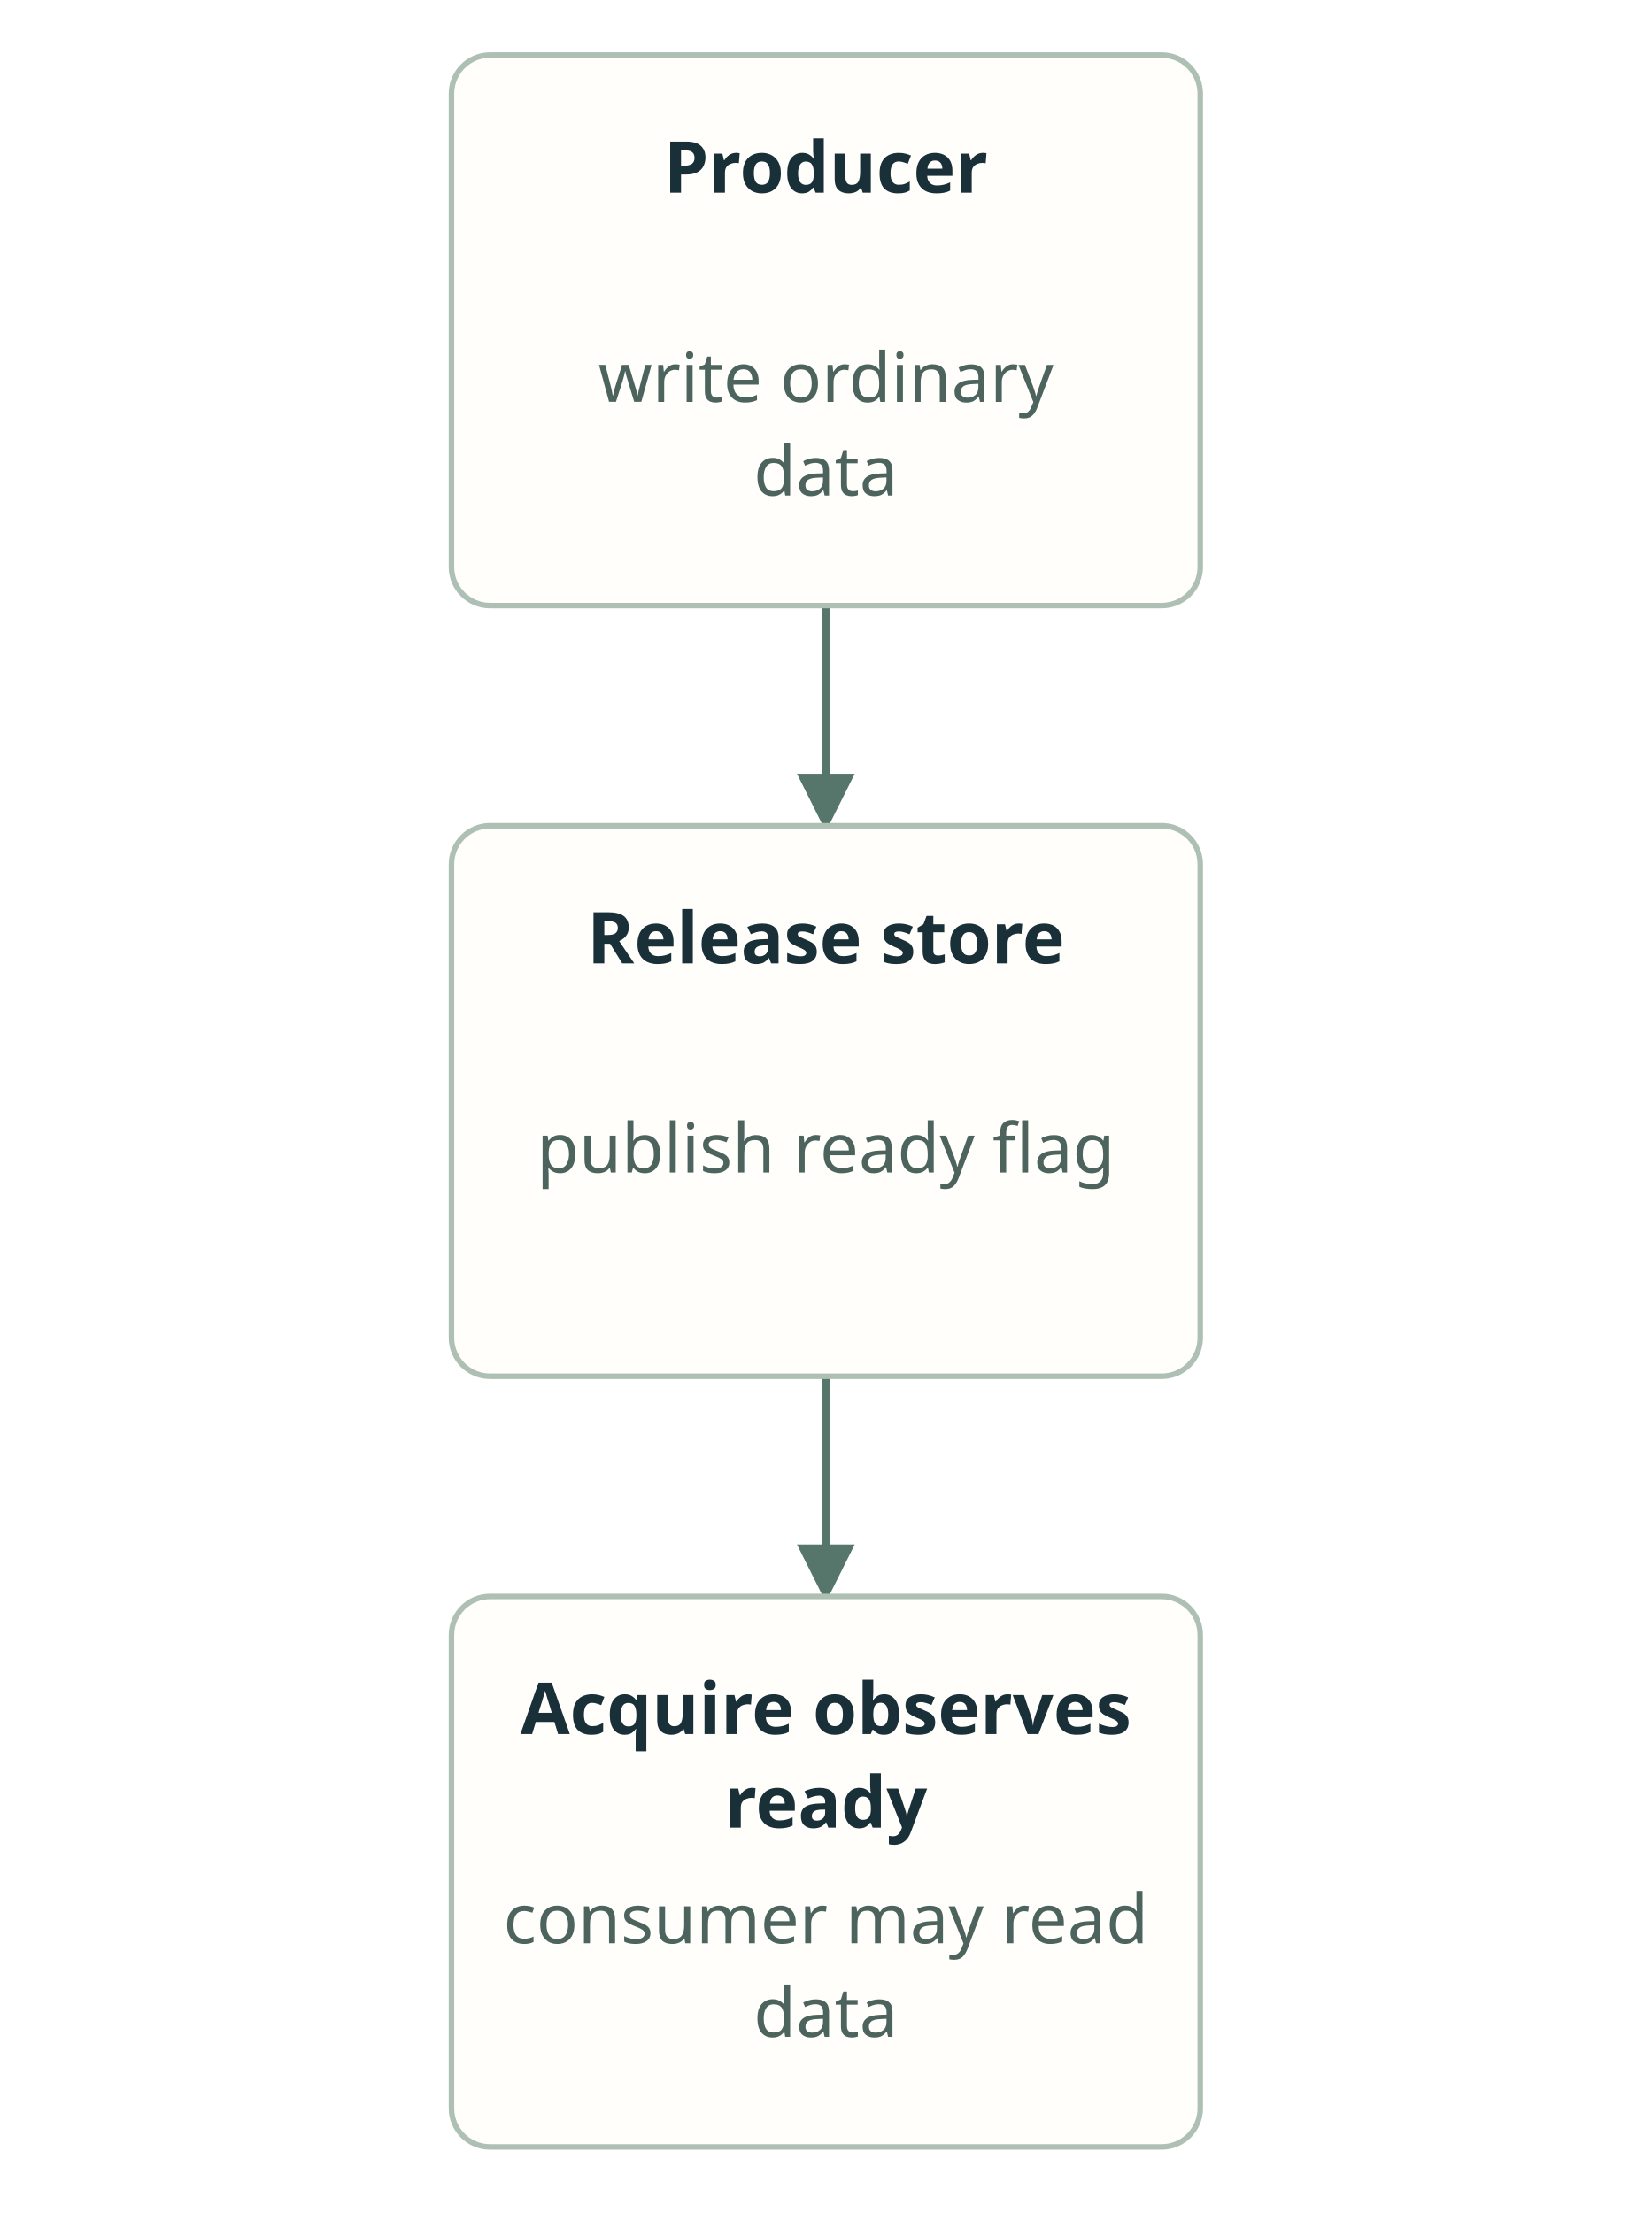
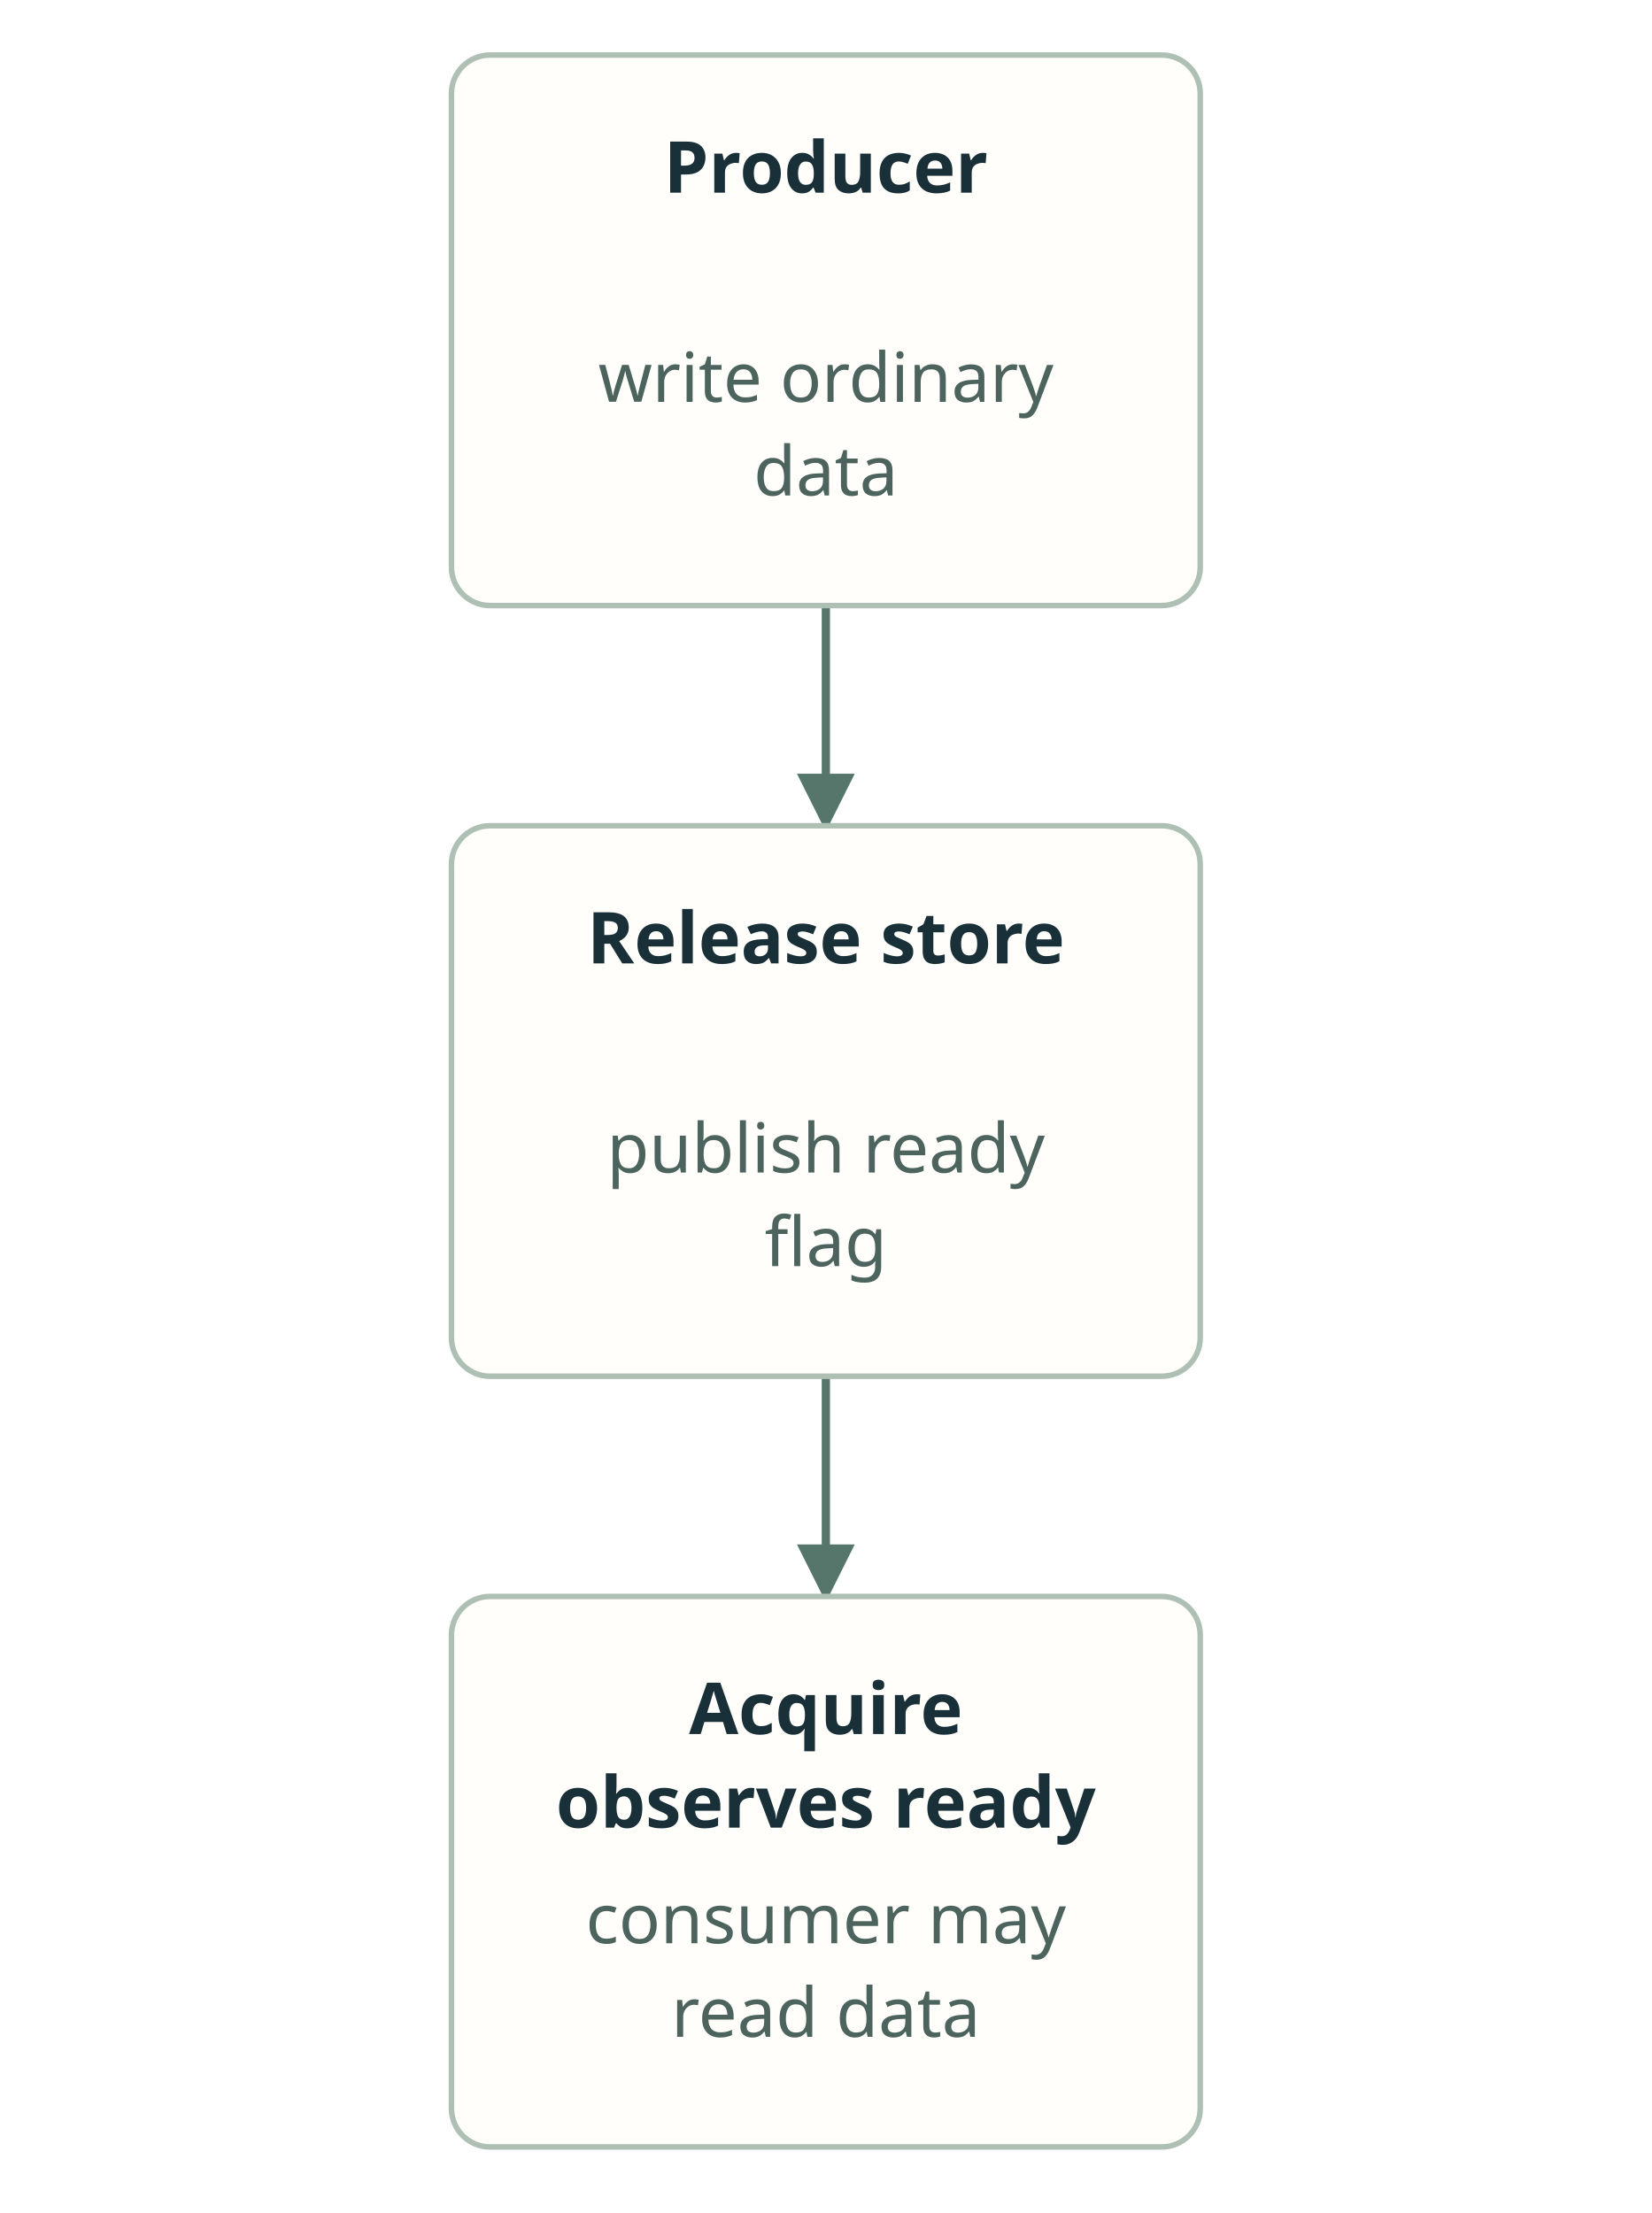
<svg xmlns="http://www.w3.org/2000/svg" class="concept-svg" viewBox="0 0 300 402" role="img" aria-labelledby="concept-release-acquire-data-title concept-release-acquire-data-desc">
  <defs>
    <marker id="concept-release-acquire-data-arrow" viewBox="0 0 10 10" refX="9" refY="5" markerWidth="7" markerHeight="7" orient="auto-start-reverse">
      <path d="M 0 0 L 10 5 L 0 10 z" fill="#56766c" />
    </marker>
  </defs>
  <path d="M 150 110 L 150 150" stroke="#56766c" stroke-width="1.5" marker-end="url(#concept-release-acquire-data-arrow)" fill="none" />
  <path d="M 150 250 L 150 290" stroke="#56766c" stroke-width="1.5" marker-end="url(#concept-release-acquire-data-arrow)" fill="none" />
  <g>
    <rect x="82" y="10" width="136" height="100" rx="7" fill="#fffefa" stroke="#aebfb4" />
    <text x="150" y="35" text-anchor="middle" fill="#193039" font-family="system-ui,sans-serif" font-size="13" font-weight="650">Producer</text>
    <text x="150" y="73" text-anchor="middle" fill="#4d645e" font-family="system-ui,sans-serif" font-size="12.5">write ordinary</text>
    <text x="150" y="90" text-anchor="middle" fill="#4d645e" font-family="system-ui,sans-serif" font-size="12.5">data</text>
  </g>
  <g>
    <rect x="82" y="150" width="136" height="100" rx="7" fill="#fffefa" stroke="#aebfb4" />
    <text x="150" y="175" text-anchor="middle" fill="#193039" font-family="system-ui,sans-serif" font-size="13" font-weight="650">Release store</text>
-     <text x="150" y="213" text-anchor="middle" fill="#4d645e" font-family="system-ui,sans-serif" font-size="12.5">publish ready flag</text>
+     <text x="150" y="213" text-anchor="middle" fill="#4d645e" font-family="system-ui,sans-serif" font-size="12.5">publish ready</text>
+     <text x="150" y="230" text-anchor="middle" fill="#4d645e" font-family="system-ui,sans-serif" font-size="12.5">flag</text>
  </g>
  <g>
    <rect x="82" y="290" width="136" height="100" rx="7" fill="#fffefa" stroke="#aebfb4" />
-     <text x="150" y="315" text-anchor="middle" fill="#193039" font-family="system-ui,sans-serif" font-size="13" font-weight="650">Acquire observes</text>
-     <text x="150" y="332" text-anchor="middle" fill="#193039" font-family="system-ui,sans-serif" font-size="13" font-weight="650">ready</text>
-     <text x="150" y="353" text-anchor="middle" fill="#4d645e" font-family="system-ui,sans-serif" font-size="12.5">consumer may read</text>
-     <text x="150" y="370" text-anchor="middle" fill="#4d645e" font-family="system-ui,sans-serif" font-size="12.5">data</text>
+     <text x="150" y="315" text-anchor="middle" fill="#193039" font-family="system-ui,sans-serif" font-size="13" font-weight="650">Acquire</text>
+     <text x="150" y="332" text-anchor="middle" fill="#193039" font-family="system-ui,sans-serif" font-size="13" font-weight="650">observes ready</text>
+     <text x="150" y="353" text-anchor="middle" fill="#4d645e" font-family="system-ui,sans-serif" font-size="12.5">consumer may</text>
+     <text x="150" y="370" text-anchor="middle" fill="#4d645e" font-family="system-ui,sans-serif" font-size="12.5">read data</text>
  </g>
</svg>
